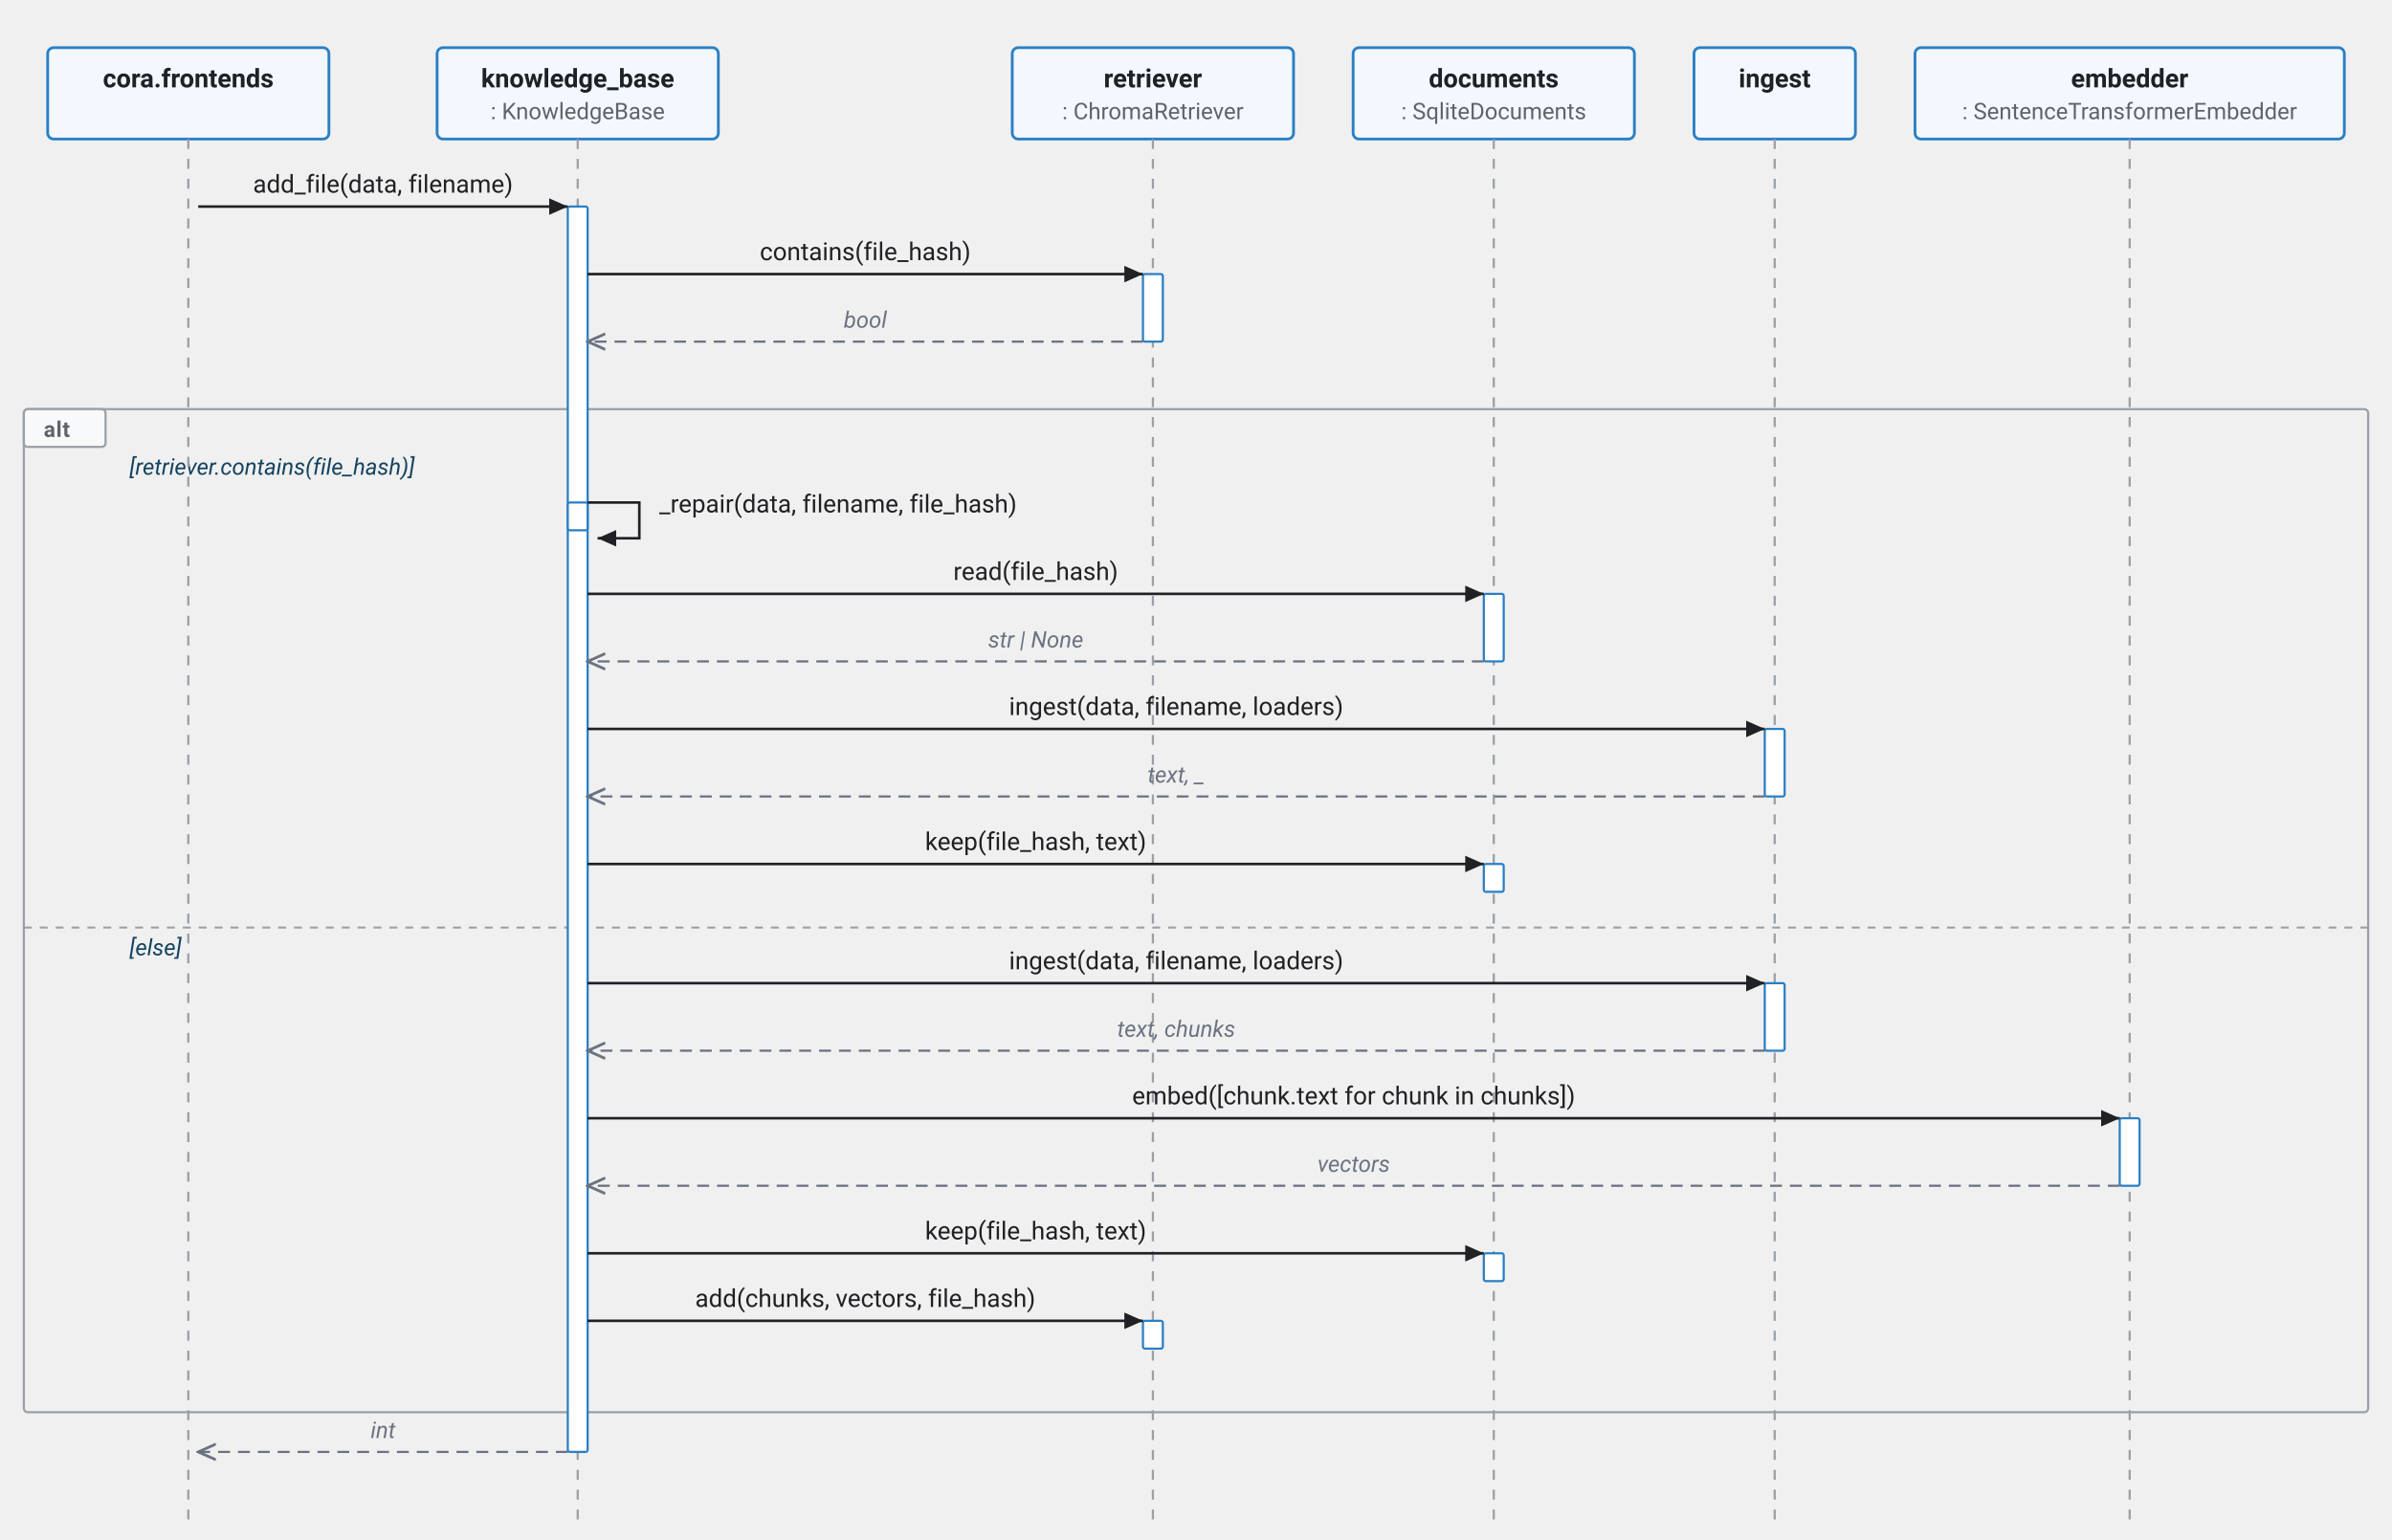
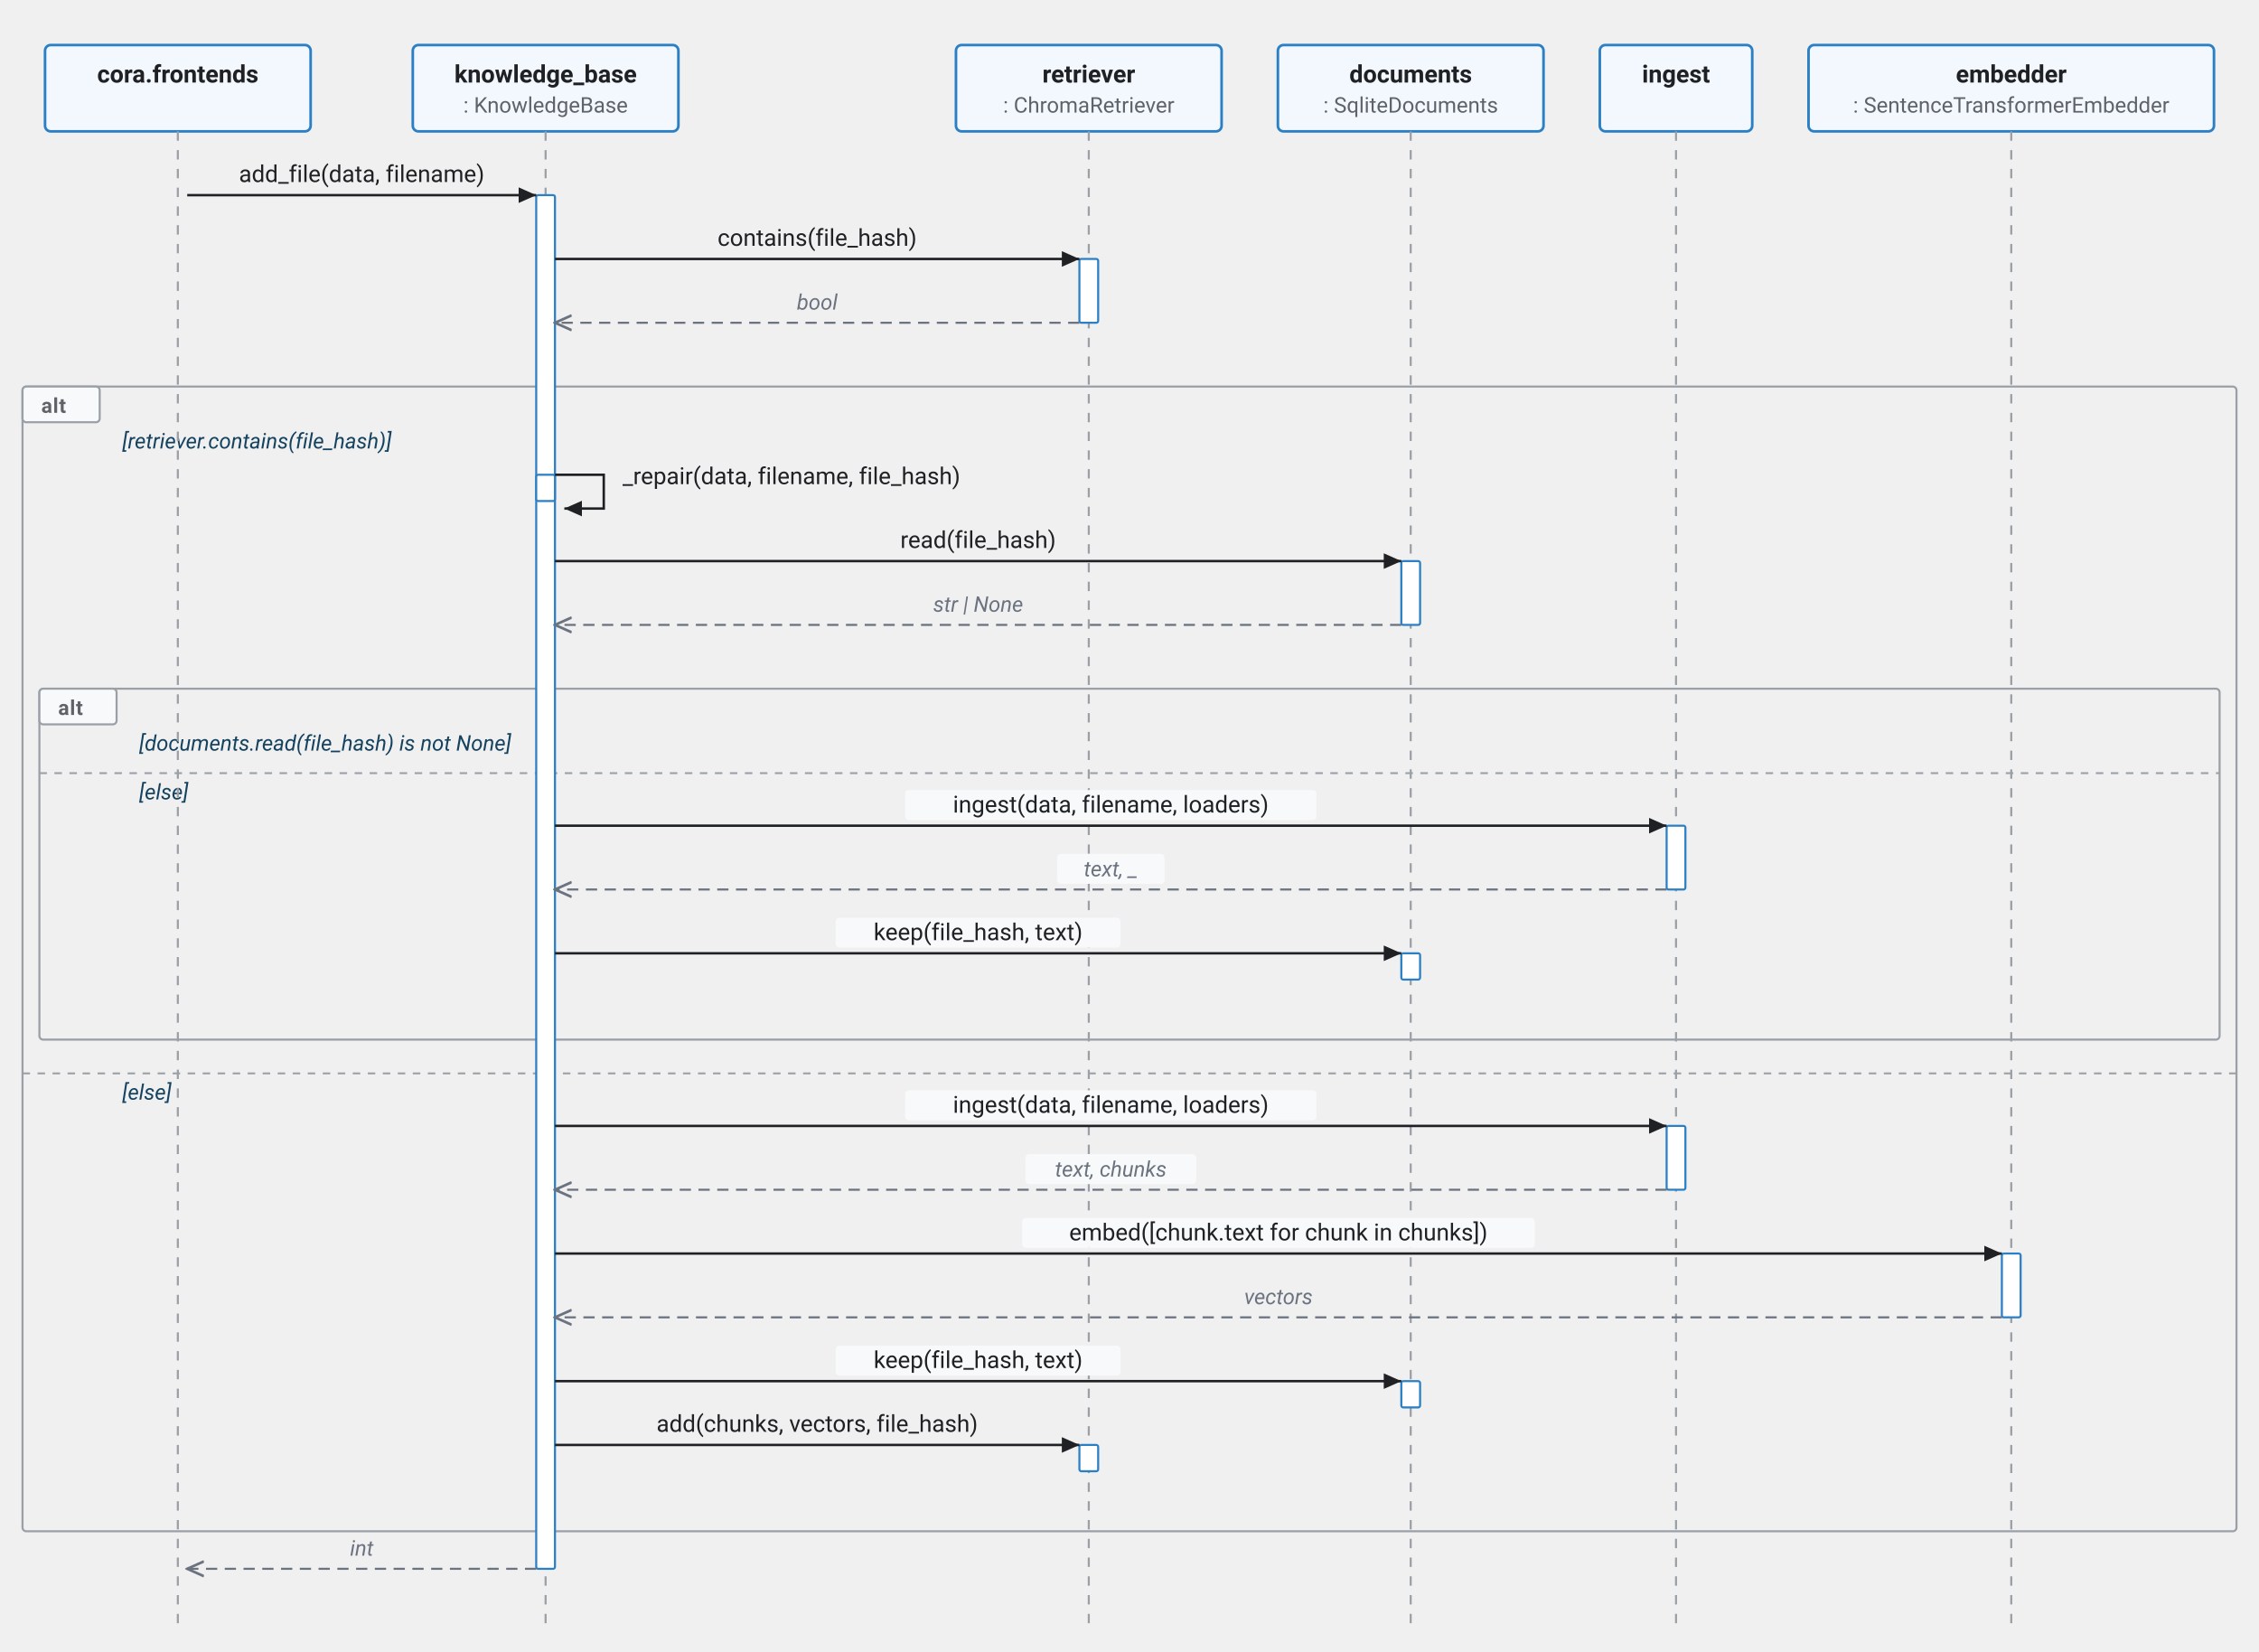
- <svg xmlns="http://www.w3.org/2000/svg" viewBox="0 0 1203.96 775" width="1203.96" height="775" role="img" aria-label="A UML sequence diagram of knowledge_base: 10 messages between cora.frontends, knowledge_base: KnowledgeBase, retriever: ChromaRetriever, documents: SqliteDocuments, ingest, embedder: SentenceTransformerEmbedder. Generated by scripts/gen_session_maps.py.">
+ <svg xmlns="http://www.w3.org/2000/svg" viewBox="0 0 1203.96 880" width="1203.96" height="880" role="img" aria-label="A UML sequence diagram of knowledge_base: 10 messages between cora.frontends, knowledge_base: KnowledgeBase, retriever: ChromaRetriever, documents: SqliteDocuments, ingest, embedder: SentenceTransformerEmbedder. Generated by scripts/gen_session_maps.py.">
  <style>
    text { font: 13px/1.4 -apple-system, "Segoe UI", Roboto, sans-serif; fill: #202124 }
    .role { font-weight: 600 }
    .kind { font-size: 11.5px; fill: #5f6368 }
    .head { fill: #f2f8fd; stroke: #2b7fc4; stroke-width: 1.4 }
    .life { stroke: #9aa0a6; stroke-width: 1.1; stroke-dasharray: 5 5 }
    .bar { fill: #ffffff; stroke: #2b7fc4; stroke-width: 1.1 }
    .send { stroke: #202124; stroke-width: 1.3; fill: none; marker-end: url(#sent) }
    .back { stroke: #6b7280; stroke-width: 1.1; fill: none;
            stroke-dasharray: 6 4; marker-end: url(#answered) }
    .said { font-size: 12.5px }
+     .sheet { fill: #f8f9fa; stroke: none }
    .answer { font-size: 11.5px; fill: #6b7280; font-style: italic }
    .frame { fill: none; stroke: #9aa0a6; stroke-width: 1.1 }
    .tab { fill: #f8f9fa; stroke: #9aa0a6; stroke-width: 1.1 }
    .operator { font-size: 11px; font-weight: 600; fill: #5f6368;
                letter-spacing: .03em }
    .guard { font-size: 11.5px; fill: #14425f; font-style: italic }
    .split { stroke: #9aa0a6; stroke-width: 1; stroke-dasharray: 4 4; fill: none }
    @media (prefers-color-scheme: dark) {
      text { fill: #e8eaed }
      .kind { fill: #9aa0a6 }
      .head { fill: #10283a; stroke: #6fb6ea }
      .bar { fill: #303134; stroke: #6fb6ea }
      .send { stroke: #e8eaed }
+       .sheet { fill: #2b2c2f }
      .back { stroke: #bdc1c6 }
      .answer { fill: #bdc1c6 }
      .frame, .split { stroke: #bdc1c6 }
      .tab { fill: #2b2c2f; stroke: #bdc1c6 }
      .operator { fill: #bdc1c6 }
      .guard { fill: #cfe6f7 }
    }
  </style>
  <defs>
    <marker id="sent" viewBox="0 0 10 10" refX="9" refY="5" markerWidth="8" markerHeight="8" orient="auto-start-reverse">
      <path d="M 0 1 L 9 5 L 0 9 z" fill="context-stroke" />
    </marker>
    <marker id="answered" viewBox="0 0 10 10" refX="9" refY="5" markerWidth="9" markerHeight="9" orient="auto-start-reverse">
      <path d="M 0 1 L 9 5 L 0 9" fill="none" stroke="context-stroke" stroke-width="1.4" />
    </marker>
  </defs>
-   <rect x="12" y="206" width="1179.96" height="505" rx="2" class="frame" />
+   <rect x="21" y="367" width="1161.96" height="187" rx="2" class="frame" />
+   <rect x="21" y="367" width="41.14" height="19" rx="2" class="tab" />
+   <text x="31" y="381" class="operator" text-anchor="start">alt</text>
+   <text x="74.14" y="400" class="guard" text-anchor="start">[documents.read(file_hash) is not None]</text>
+   <path d="M 21 412 L 1182.96 412" class="split" />
+   <text x="74.14" y="426" class="guard" text-anchor="start">[else]</text>
+   <rect x="12" y="206" width="1179.96" height="610" rx="2" class="frame" />
  <rect x="12" y="206" width="41.14" height="19" rx="2" class="tab" />
  <text x="22" y="220" class="operator" text-anchor="start">alt</text>
  <text x="65.14" y="239" class="guard" text-anchor="start">[retriever.contains(file_hash)]</text>
-   <path d="M 12 467 L 1191.96 467" class="split" />
-   <text x="65.14" y="481" class="guard" text-anchor="start">[else]</text>
+   <path d="M 12 572 L 1191.96 572" class="split" />
+   <text x="65.14" y="586" class="guard" text-anchor="start">[else]</text>
  <rect x="24" y="24" width="141.56" height="46" rx="3" class="head" />
  <text x="94.78" y="44" class="role" text-anchor="middle">cora.frontends</text>
-   <path d="M 94.78 70 L 94.78 765" class="life" />
+   <path d="M 94.78 70 L 94.78 870" class="life" />
  <rect x="220" y="24" width="141.56" height="46" rx="3" class="head" />
  <text x="290.78" y="44" class="role" text-anchor="middle">knowledge_base</text>
  <text x="290.78" y="60" class="kind" text-anchor="middle">: KnowledgeBase</text>
-   <path d="M 290.78 70 L 290.78 765" class="life" />
+   <path d="M 290.78 70 L 290.78 870" class="life" />
  <rect x="509.495" y="24" width="141.57" height="46" rx="3" class="head" />
  <text x="580.28" y="44" class="role" text-anchor="middle">retriever</text>
  <text x="580.28" y="60" class="kind" text-anchor="middle">: ChromaRetriever</text>
-   <path d="M 580.28 70 L 580.28 765" class="life" />
+   <path d="M 580.28 70 L 580.28 870" class="life" />
  <rect x="681.065" y="24" width="141.57" height="46" rx="3" class="head" />
  <text x="751.85" y="44" class="role" text-anchor="middle">documents</text>
  <text x="751.85" y="60" class="kind" text-anchor="middle">: SqliteDocuments</text>
-   <path d="M 751.85 70 L 751.85 765" class="life" />
+   <path d="M 751.85 70 L 751.85 870" class="life" />
  <rect x="852.635" y="24" width="81.24" height="46" rx="3" class="head" />
  <text x="893.255" y="44" class="role" text-anchor="middle">ingest</text>
-   <path d="M 893.255 70 L 893.255 765" class="life" />
+   <path d="M 893.255 70 L 893.255 870" class="life" />
  <rect x="963.875" y="24" width="216.09" height="46" rx="3" class="head" />
  <text x="1071.92" y="44" class="role" text-anchor="middle">embedder</text>
  <text x="1071.92" y="60" class="kind" text-anchor="middle">: SentenceTransformerEmbedder</text>
-   <path d="M 1071.92 70 L 1071.92 765" class="life" />
+   <path d="M 1071.92 70 L 1071.92 870" class="life" />
  <rect x="575.28" y="138" width="10" height="34" rx="1" class="bar" />
  <rect x="746.85" y="299" width="10" height="34" rx="1" class="bar" />
-   <rect x="888.255" y="367" width="10" height="34" rx="1" class="bar" />
-   <rect x="888.255" y="495" width="10" height="34" rx="1" class="bar" />
-   <rect x="1066.92" y="563" width="10" height="34" rx="1" class="bar" />
-   <rect x="285.78" y="104" width="10" height="627" rx="1" class="bar" />
+   <rect x="888.255" y="440" width="10" height="34" rx="1" class="bar" />
+   <rect x="888.255" y="600" width="10" height="34" rx="1" class="bar" />
+   <rect x="1066.92" y="668" width="10" height="34" rx="1" class="bar" />
+   <rect x="285.78" y="104" width="10" height="732" rx="1" class="bar" />
  <rect x="285.78" y="253" width="10" height="14" rx="1" class="bar" />
-   <rect x="746.85" y="435" width="10" height="14" rx="1" class="bar" />
-   <rect x="746.85" y="631" width="10" height="14" rx="1" class="bar" />
-   <rect x="575.28" y="665" width="10" height="14" rx="1" class="bar" />
+   <rect x="746.85" y="508" width="10" height="14" rx="1" class="bar" />
+   <rect x="746.85" y="736" width="10" height="14" rx="1" class="bar" />
+   <rect x="575.28" y="770" width="10" height="14" rx="1" class="bar" />
  <path d="M 99.78 104 L 285.78 104" class="send" />
  <text x="192.78" y="97" class="said" text-anchor="middle">add_file(data, filename)</text>
  <path d="M 295.78 138 L 575.28 138" class="send" />
  <text x="435.53" y="131" class="said" text-anchor="middle">contains(file_hash)</text>
  <path d="M 575.28 172 L 295.78 172" class="back" />
  <text x="435.53" y="165" class="answer" text-anchor="middle">bool</text>
  <path d="M 295.78 253 L 321.78 253 L 321.78 271 L 300.78 271" class="send" />
  <text x="331.78" y="258" class="said" text-anchor="start">_repair(data, filename, file_hash)</text>
  <path d="M 295.78 299 L 746.85 299" class="send" />
  <text x="521.315" y="292" class="said" text-anchor="middle">read(file_hash)</text>
  <path d="M 746.85 333 L 295.78 333" class="back" />
  <text x="521.315" y="326" class="answer" text-anchor="middle">str | None</text>
-   <path d="M 295.78 367 L 888.255 367" class="send" />
-   <text x="592.017" y="360" class="said" text-anchor="middle">ingest(data, filename, loaders)</text>
-   <path d="M 888.255 401 L 295.78 401" class="back" />
-   <text x="592.017" y="394" class="answer" text-anchor="middle">text, _</text>
-   <path d="M 295.78 435 L 746.85 435" class="send" />
-   <text x="521.315" y="428" class="said" text-anchor="middle">keep(file_hash, text)</text>
-   <path d="M 295.78 495 L 888.255 495" class="send" />
-   <text x="592.017" y="488" class="said" text-anchor="middle">ingest(data, filename, loaders)</text>
-   <path d="M 888.255 529 L 295.78 529" class="back" />
-   <text x="592.017" y="522" class="answer" text-anchor="middle">text, chunks</text>
-   <path d="M 295.78 563 L 1066.92 563" class="send" />
-   <text x="681.35" y="556" class="said" text-anchor="middle">embed([chunk.text for chunk in chunks])</text>
-   <path d="M 1066.92 597 L 295.78 597" class="back" />
-   <text x="681.35" y="590" class="answer" text-anchor="middle">vectors</text>
-   <path d="M 295.78 631 L 746.85 631" class="send" />
-   <text x="521.315" y="624" class="said" text-anchor="middle">keep(file_hash, text)</text>
-   <path d="M 295.78 665 L 575.28 665" class="send" />
-   <text x="435.53" y="658" class="said" text-anchor="middle">add(chunks, vectors, file_hash)</text>
-   <path d="M 285.78 731 L 99.78 731" class="back" />
-   <text x="192.78" y="724" class="answer" text-anchor="middle">int</text>
+   <path d="M 295.78 440 L 888.255 440" class="send" />
+   <rect x="482.392" y="421" width="219.25" height="16" rx="2" class="sheet" />
+   <text x="592.017" y="433" class="said" text-anchor="middle">ingest(data, filename, loaders)</text>
+   <path d="M 888.255 474 L 295.78 474" class="back" />
+   <rect x="563.392" y="455" width="57.25" height="16" rx="2" class="sheet" />
+   <text x="592.017" y="467" class="answer" text-anchor="middle">text, _</text>
+   <path d="M 295.78 508 L 746.85 508" class="send" />
+   <rect x="445.44" y="489" width="151.75" height="16" rx="2" class="sheet" />
+   <text x="521.315" y="501" class="said" text-anchor="middle">keep(file_hash, text)</text>
+   <path d="M 295.78 600 L 888.255 600" class="send" />
+   <rect x="482.392" y="581" width="219.25" height="16" rx="2" class="sheet" />
+   <text x="592.017" y="593" class="said" text-anchor="middle">ingest(data, filename, loaders)</text>
+   <path d="M 888.255 634 L 295.78 634" class="back" />
+   <rect x="546.517" y="615" width="91" height="16" rx="2" class="sheet" />
+   <text x="592.017" y="627" class="answer" text-anchor="middle">text, chunks</text>
+   <path d="M 295.78 668 L 1066.92 668" class="send" />
+   <rect x="544.725" y="649" width="273.25" height="16" rx="2" class="sheet" />
+   <text x="681.35" y="661" class="said" text-anchor="middle">embed([chunk.text for chunk in chunks])</text>
+   <path d="M 1066.92 702 L 295.78 702" class="back" />
+   <text x="681.35" y="695" class="answer" text-anchor="middle">vectors</text>
+   <path d="M 295.78 736 L 746.85 736" class="send" />
+   <rect x="445.44" y="717" width="151.75" height="16" rx="2" class="sheet" />
+   <text x="521.315" y="729" class="said" text-anchor="middle">keep(file_hash, text)</text>
+   <path d="M 295.78 770 L 575.28 770" class="send" />
+   <text x="435.53" y="763" class="said" text-anchor="middle">add(chunks, vectors, file_hash)</text>
+   <path d="M 285.78 836 L 99.78 836" class="back" />
+   <text x="192.78" y="829" class="answer" text-anchor="middle">int</text>
</svg>
